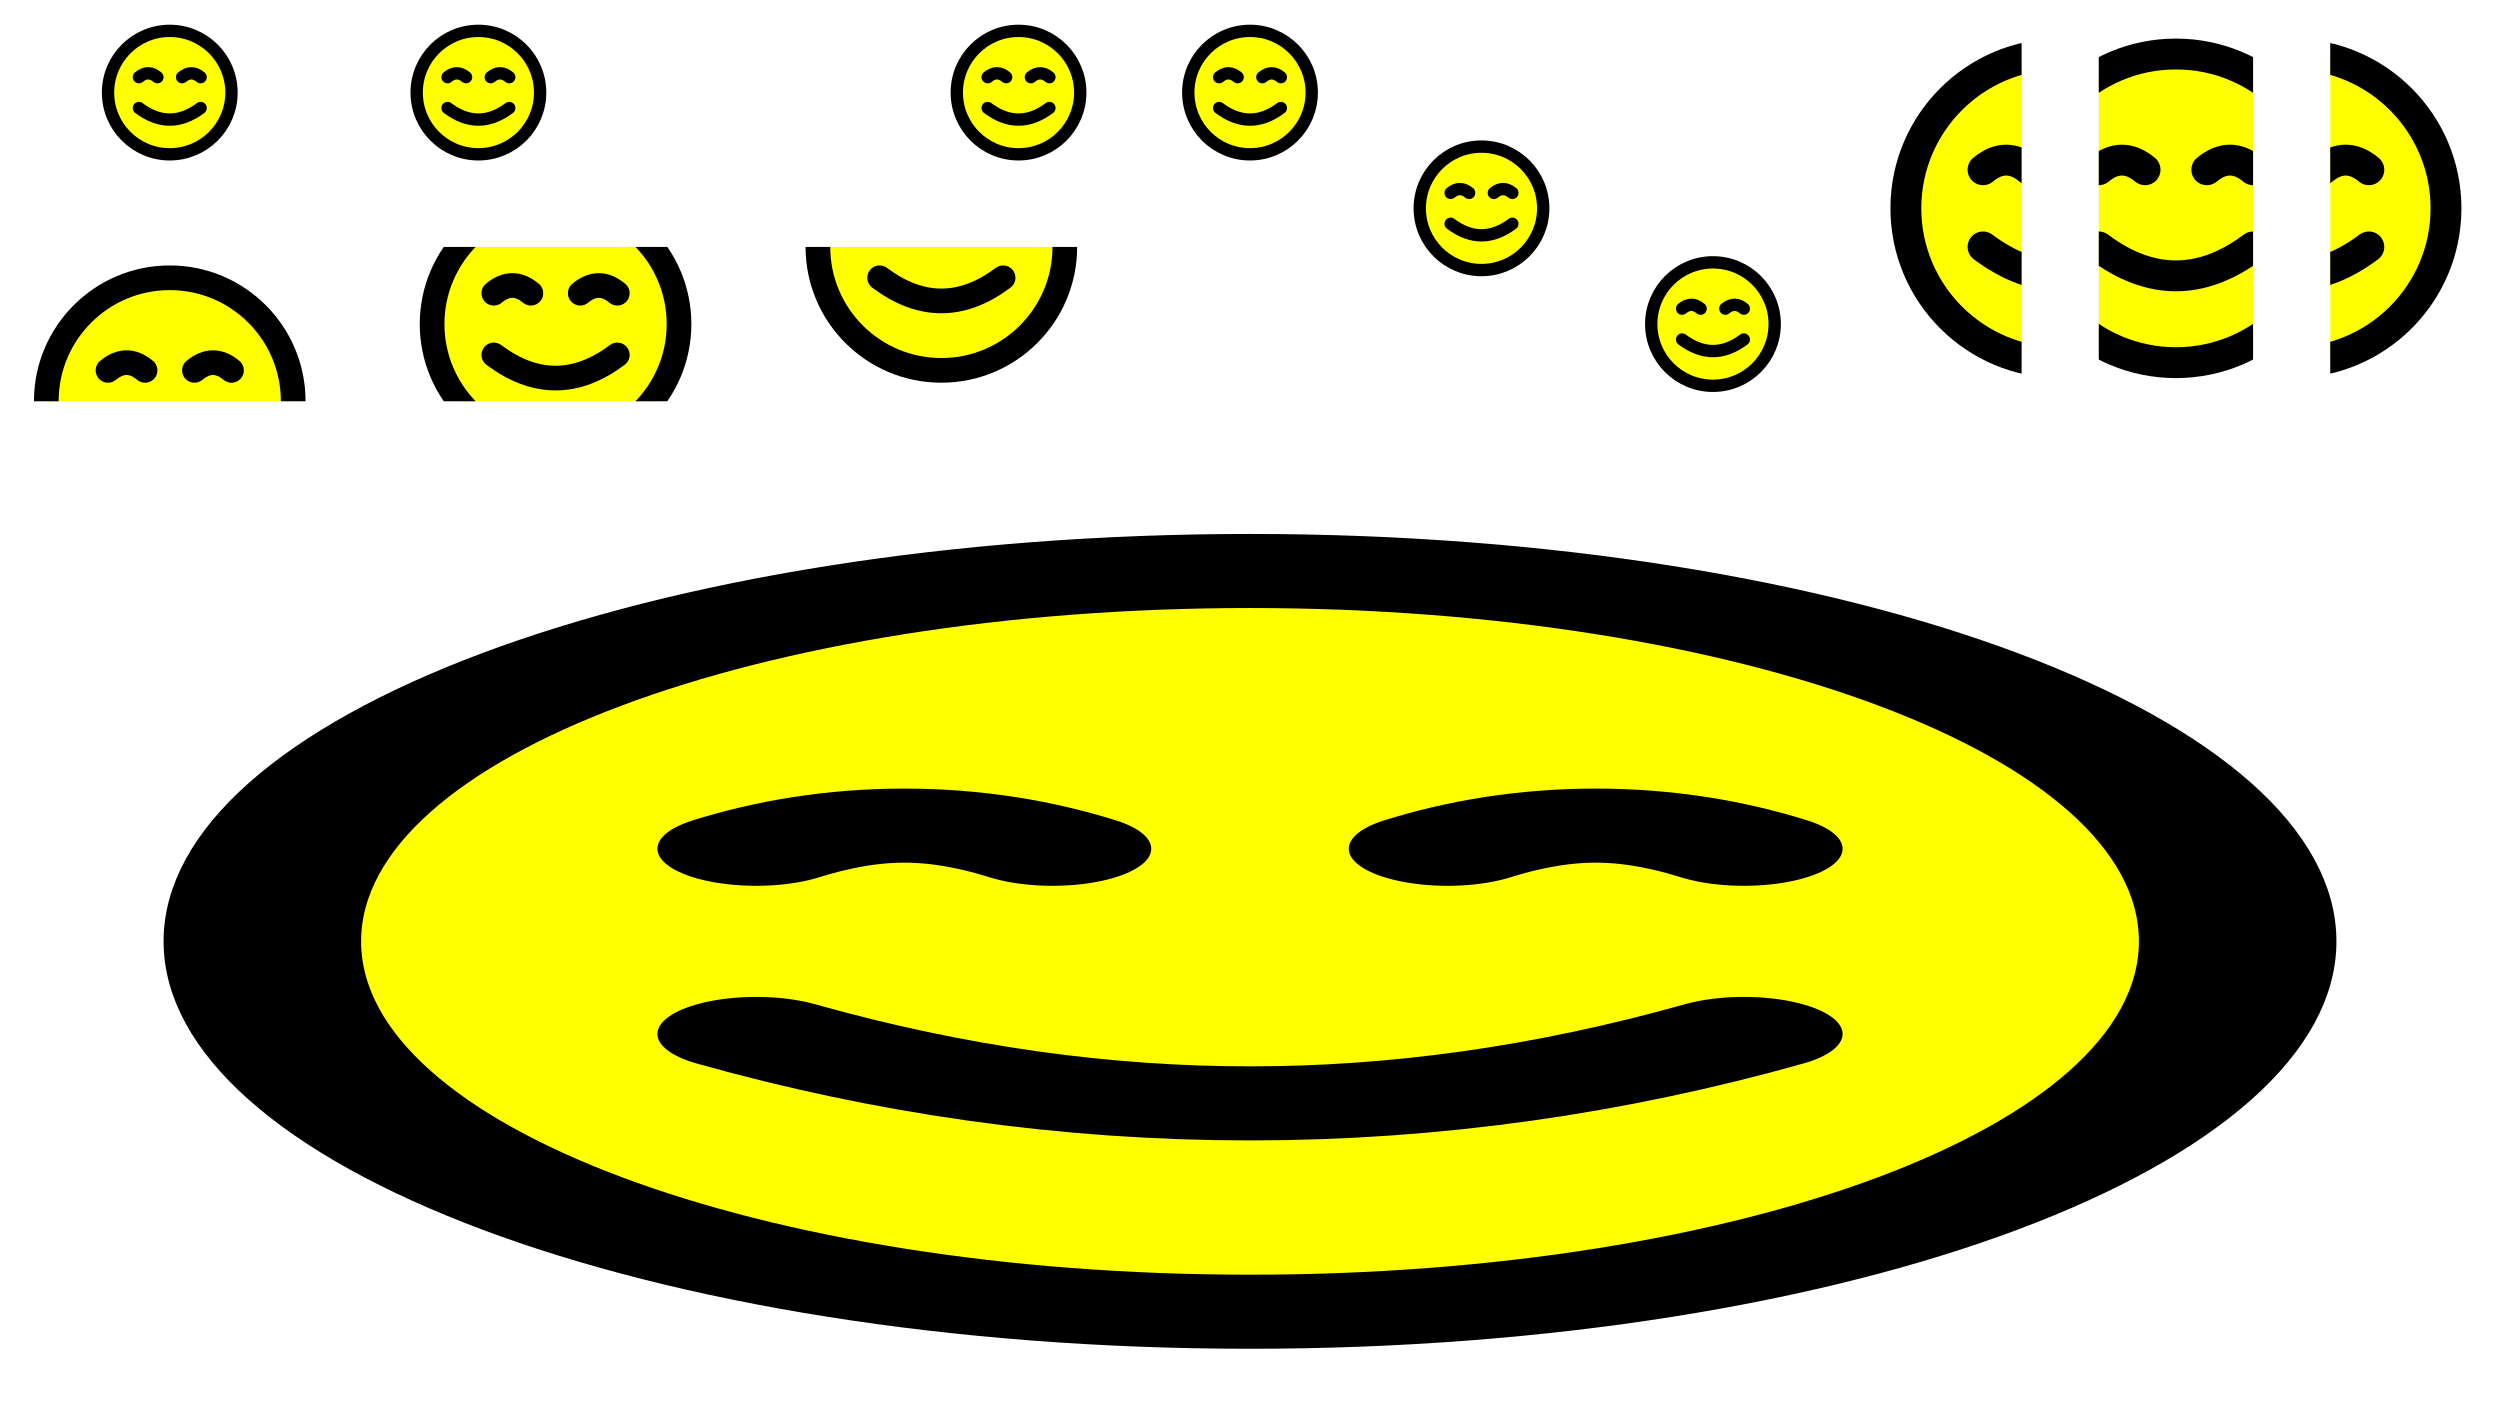
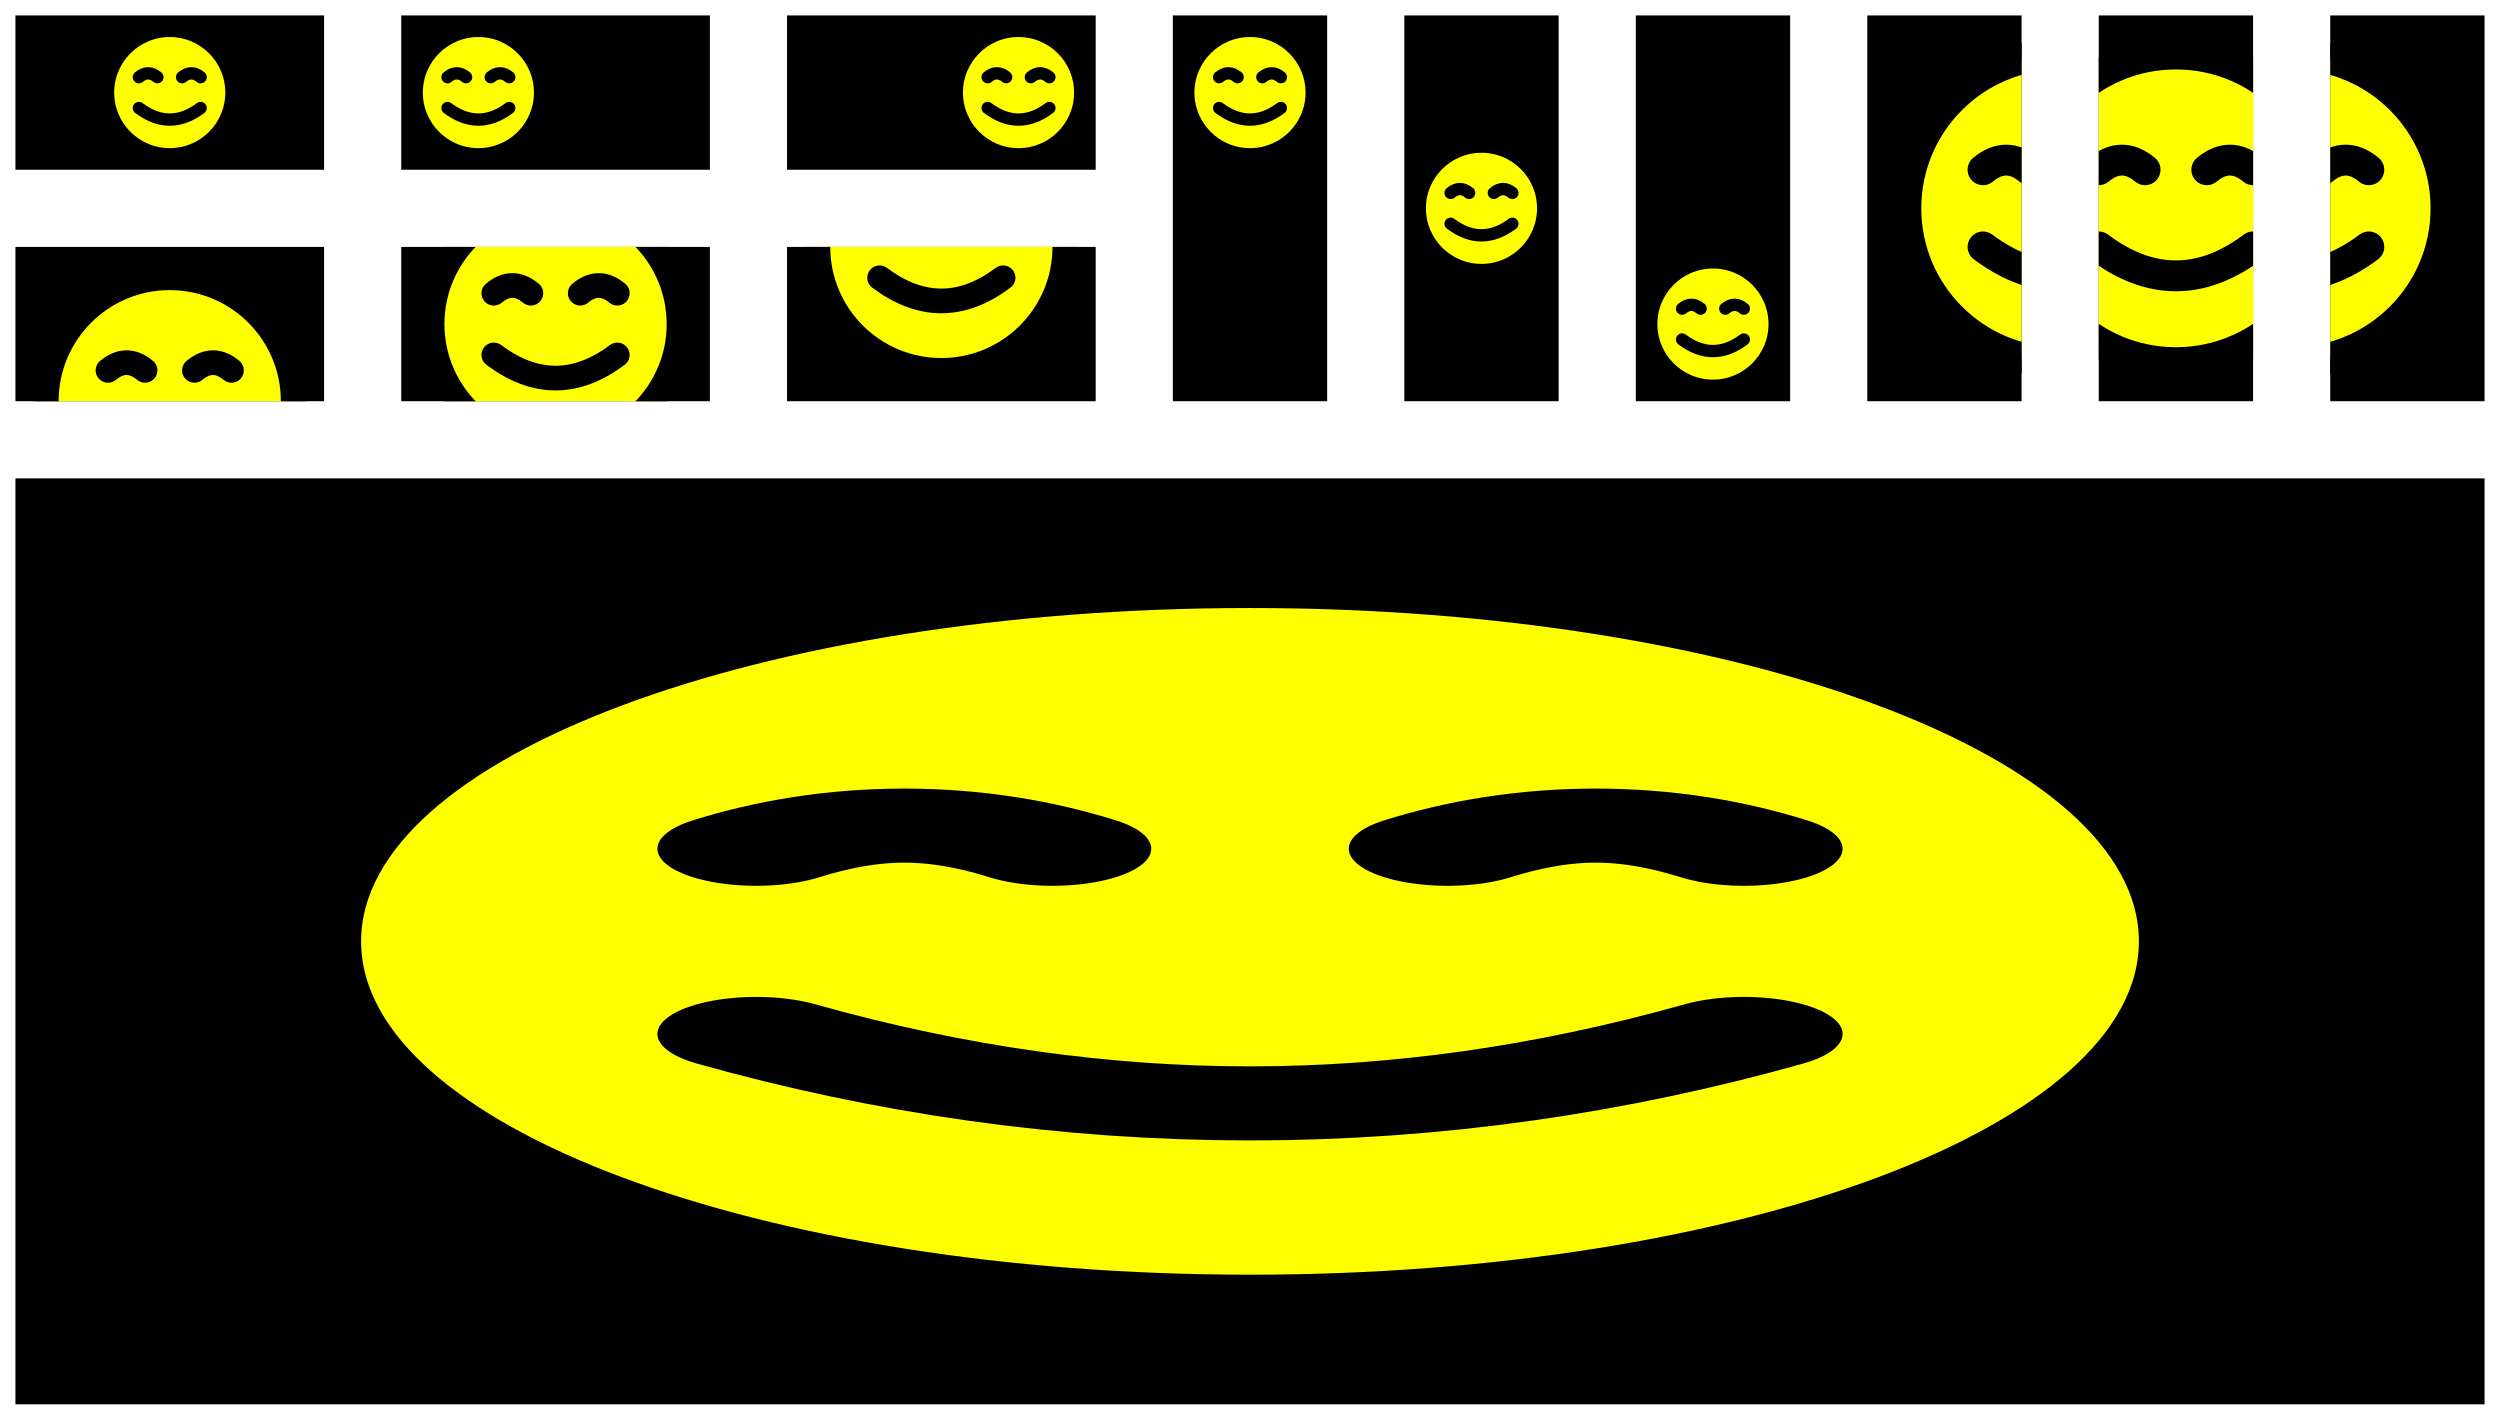
<svg xmlns="http://www.w3.org/2000/svg" viewBox="-1 -1 162 92">
  <defs>
    <path id="smiley" d="M50,10 A40,40,1,1,1,50,90 A40,40,1,1,1,50,10 M30,40 Q36,35,42,40 M58,40 Q64,35,70,40 M30,60 Q50,75,70,60 Q50,75,30,60" />
    <style type="text/css">
       path {
         fill: yellow;
         stroke: black;
         stroke-width: 8px;
         stroke-linecap: round;
         stroke-linejoin: round;
         pointer-events: none;
       }

       rect:hover, rect:active {
         outline: 1px solid red;
       }
     </style>
  </defs>
-   <svg preserveAspectRatio="xMidYMid meet" x="0" y="0" viewBox="0 0 100 100" width="20" height="10">
+   <rect x="0" y="0" width="20" height="10">
+     </rect>
+   <svg viewBox="0 0 100 100" width="20" height="10" preserveAspectRatio="xMidYMid meet" x="0" y="0">
    <use href="#smiley" />
  </svg>
-   <svg preserveAspectRatio="xMinYMid meet" x="25" y="0" viewBox="0 0 100 100" width="20" height="10">
+   <rect x="25" y="0" width="20" height="10">
+     </rect>
+   <svg viewBox="0 0 100 100" width="20" height="10" preserveAspectRatio="xMinYMid meet" x="25" y="0">
    <use href="#smiley" />
  </svg>
-   <svg preserveAspectRatio="xMaxYMid meet" x="50" y="0" viewBox="0 0 100 100" width="20" height="10">
+   <rect x="50" y="0" width="20" height="10">
+     </rect>
+   <svg viewBox="0 0 100 100" width="20" height="10" preserveAspectRatio="xMaxYMid meet" x="50" y="0">
    <use href="#smiley" />
  </svg>
-   <svg preserveAspectRatio="xMidYMin slice" x="0" y="15" viewBox="0 0 100 100" width="20" height="10">
+   <rect x="0" y="15" width="20" height="10">
+     </rect>
+   <svg viewBox="0 0 100 100" width="20" height="10" preserveAspectRatio="xMidYMin slice" x="0" y="15">
    <use href="#smiley" />
  </svg>
-   <svg preserveAspectRatio="xMidYMid slice" x="25" y="15" viewBox="0 0 100 100" width="20" height="10">
+   <rect x="25" y="15" width="20" height="10">
+     </rect>
+   <svg viewBox="0 0 100 100" width="20" height="10" preserveAspectRatio="xMidYMid slice" x="25" y="15">
    <use href="#smiley" />
  </svg>
-   <svg preserveAspectRatio="xMidYMax slice" x="50" y="15" viewBox="0 0 100 100" width="20" height="10">
+   <rect x="50" y="15" width="20" height="10">
+     </rect>
+   <svg viewBox="0 0 100 100" width="20" height="10" preserveAspectRatio="xMidYMax slice" x="50" y="15">
    <use href="#smiley" />
  </svg>
-   <svg preserveAspectRatio="xMidYMin meet" x="75" y="0" viewBox="0 0 100 100" width="10" height="25">
+   <rect x="75" y="0" width="10" height="25">
+     </rect>
+   <svg viewBox="0 0 100 100" width="10" height="25" preserveAspectRatio="xMidYMin meet" x="75" y="0">
    <use href="#smiley" />
  </svg>
-   <svg preserveAspectRatio="xMidYMid meet" x="90" y="0" viewBox="0 0 100 100" width="10" height="25">
+   <rect x="90" y="0" width="10" height="25">
+     </rect>
+   <svg viewBox="0 0 100 100" width="10" height="25" preserveAspectRatio="xMidYMid meet" x="90" y="0">
    <use href="#smiley" />
  </svg>
-   <svg preserveAspectRatio="xMidYMax meet" x="105" y="0" viewBox="0 0 100 100" width="10" height="25">
+   <rect x="105" y="0" width="10" height="25">
+     </rect>
+   <svg viewBox="0 0 100 100" width="10" height="25" preserveAspectRatio="xMidYMax meet" x="105" y="0">
    <use href="#smiley" />
  </svg>
-   <svg preserveAspectRatio="xMinYMid slice" x="120" y="0" viewBox="0 0 100 100" width="10" height="25">
+   <rect x="120" y="0" width="10" height="25">
+     </rect>
+   <svg viewBox="0 0 100 100" width="10" height="25" preserveAspectRatio="xMinYMid slice" x="120" y="0">
    <use href="#smiley" />
  </svg>
-   <svg preserveAspectRatio="xMidYMid slice" x="135" y="0" viewBox="0 0 100 100" width="10" height="25">
+   <rect x="135" y="0" width="10" height="25">
+     </rect>
+   <svg viewBox="0 0 100 100" width="10" height="25" preserveAspectRatio="xMidYMid slice" x="135" y="0">
    <use href="#smiley" />
  </svg>
-   <svg preserveAspectRatio="xMaxYMid slice" x="150" y="0" viewBox="0 0 100 100" width="10" height="25">
+   <rect x="150" y="0" width="10" height="25">
+     </rect>
+   <svg viewBox="0 0 100 100" width="10" height="25" preserveAspectRatio="xMaxYMid slice" x="150" y="0">
    <use href="#smiley" />
  </svg>
-   <svg preserveAspectRatio="none" x="0" y="30" viewBox="0 0 100 100" width="160" height="60">
+   <rect x="0" y="30" width="160" height="60">
+     </rect>
+   <svg viewBox="0 0 100 100" width="160" height="60" preserveAspectRatio="none" x="0" y="30">
    <use href="#smiley" />
  </svg>
</svg>
